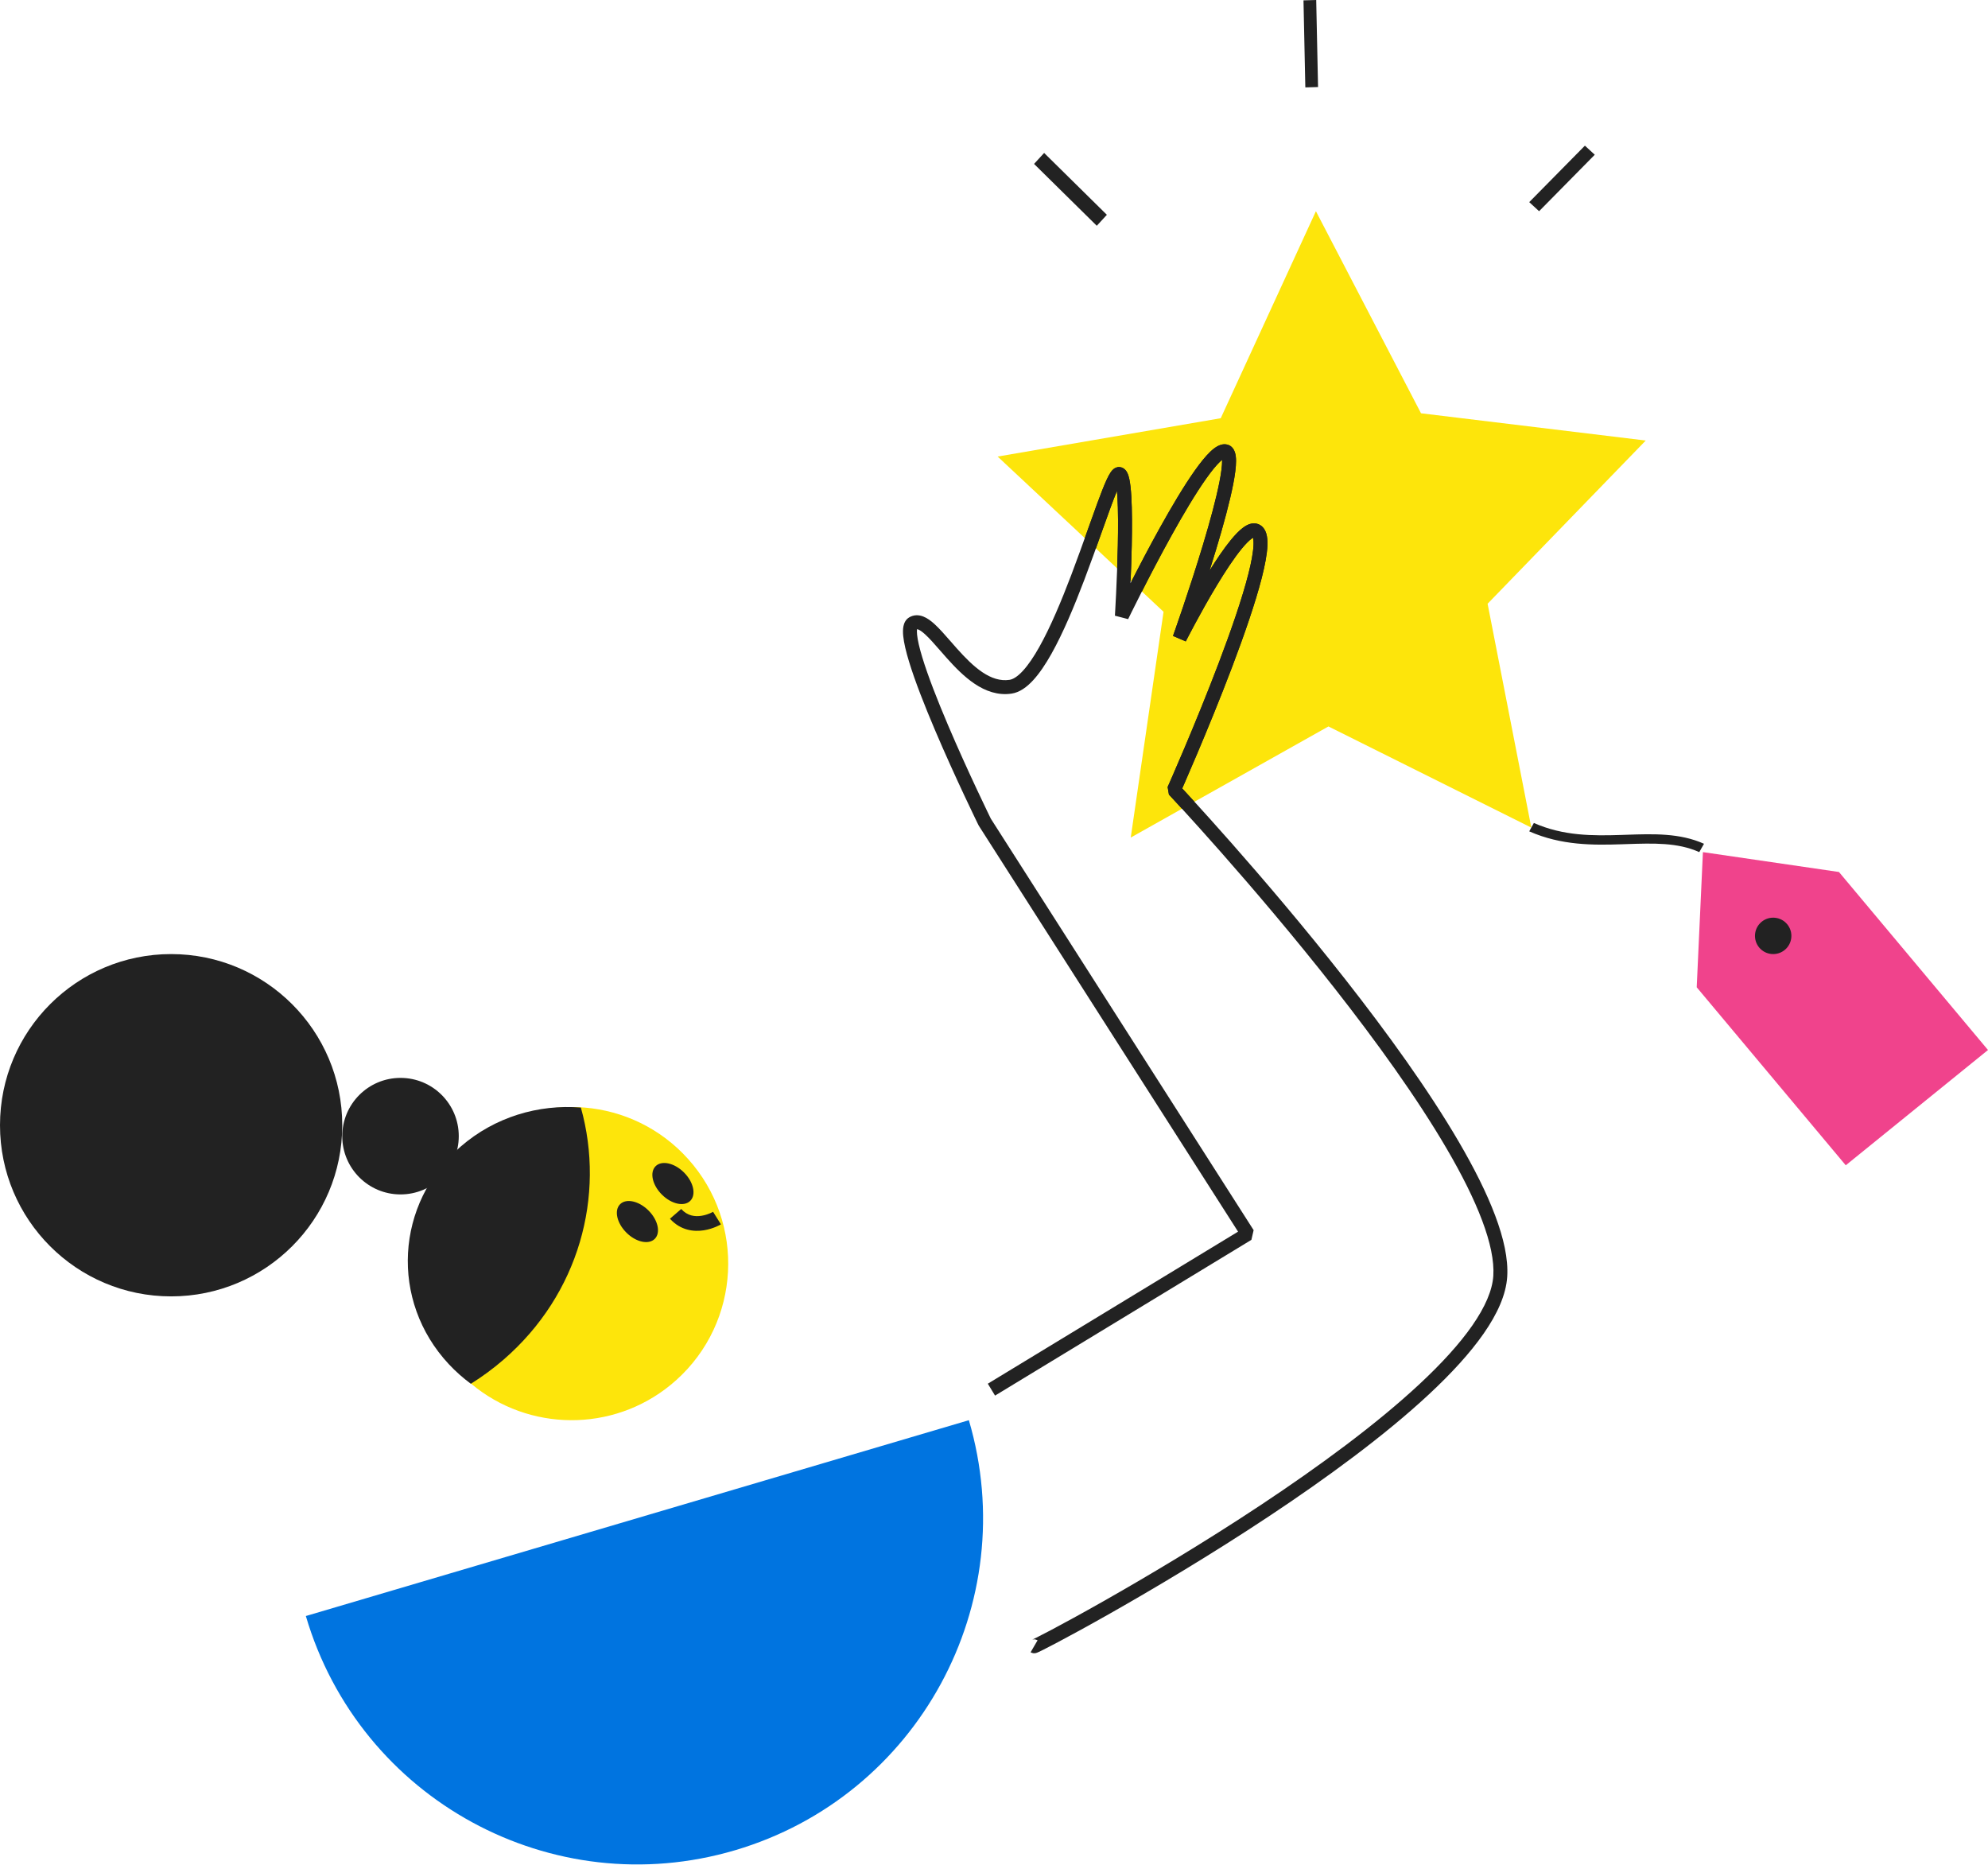
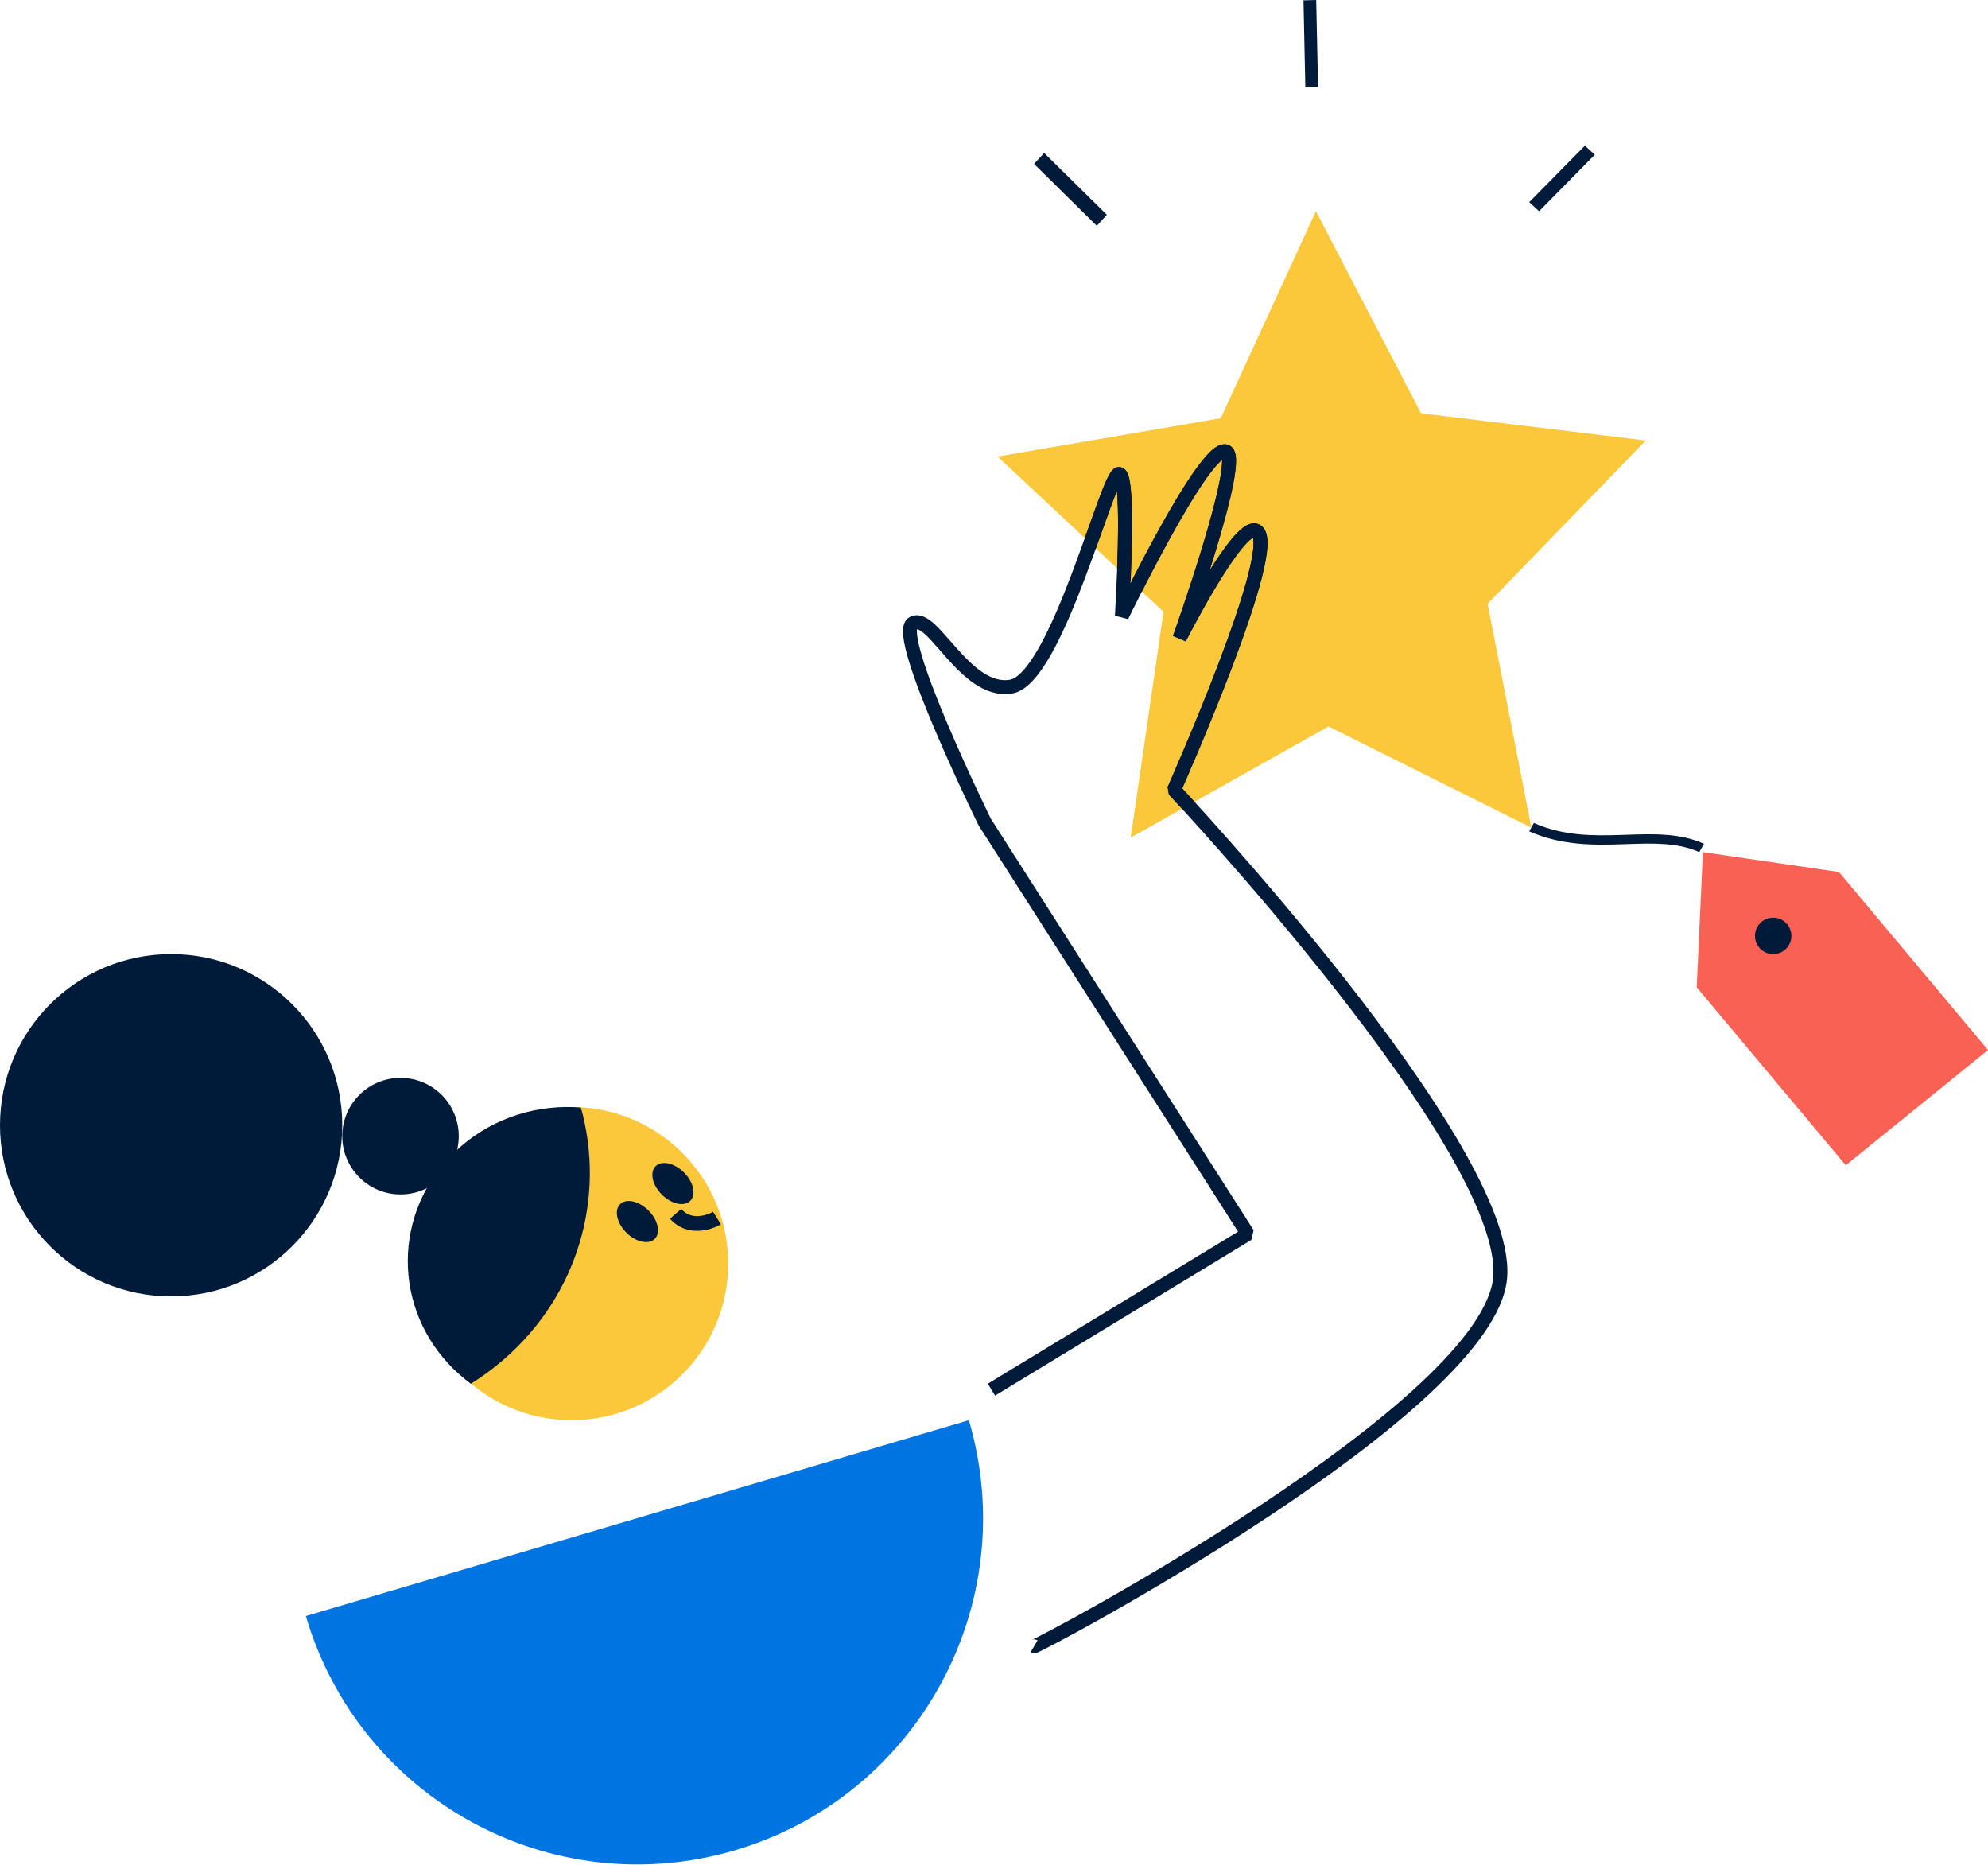
<svg xmlns="http://www.w3.org/2000/svg" width="273" height="256" viewBox="0 0 273 256" fill="none">
-   <path d="M180.707 29L167.636 57.424L137 62.687L159.783 84L155.278 115L182.427 99.745L210.288 113.637L204.283 82.897L226 60.487L195.139 56.745L180.707 29Z" fill="#FDE50B" />
+   <path d="M180.707 29L167.636 57.424L137 62.687L159.783 84L155.278 115L182.427 99.745L210.288 113.637L204.283 82.897L226 60.487L195.139 56.745L180.707 29Z" fill="#FBC73B" />
  <path d="M42 221.889C49.411 247.075 75.803 261.474 100.946 254.046C126.09 246.622 140.465 220.186 133.049 195" fill="#0074E0" />
-   <path d="M94.483 159.123C102.425 167.954 101.708 181.543 92.877 189.485C85.074 196.504 73.542 196.757 65.49 190.623C64.434 189.815 63.439 188.906 62.517 187.878C54.575 179.052 55.292 165.459 64.123 157.517C68.718 153.386 74.594 151.597 80.302 152.076C85.567 152.52 90.678 154.892 94.483 159.123Z" fill="#FDE50B" />
-   <path d="M79.769 152.074C83.158 164.197 79.525 177.684 69.181 186.66C67.747 187.907 66.231 189.017 64.66 190C63.583 189.205 62.568 188.311 61.627 187.3C53.526 178.616 54.258 165.242 63.266 157.428C67.952 153.363 73.946 151.604 79.769 152.074Z" fill="#222222" />
-   <path d="M55 164C50.582 164 47 160.418 47 156C47 151.582 50.582 148 55 148C59.418 148 63 151.582 63 156C63 160.418 59.418 164 55 164Z" fill="#222222" />
-   <path d="M23.5 178C10.521 178 0 167.479 0 154.5C0 141.521 10.521 131 23.5 131C36.479 131 47 141.521 47 154.5C47 167.479 36.479 178 23.5 178Z" fill="#222222" />
-   <path d="M90.893 164.025C89.577 162.713 89.189 160.969 90.026 160.129C90.863 159.289 92.609 159.671 93.925 160.983C95.242 162.295 95.63 164.039 94.793 164.879C93.956 165.72 92.21 165.337 90.893 164.025Z" fill="#222222" />
-   <path d="M86.018 169.245C84.702 167.934 84.314 166.189 85.151 165.349C85.988 164.509 87.734 164.891 89.05 166.203C90.367 167.515 90.755 169.26 89.918 170.1C89.081 170.94 87.335 170.557 86.018 169.245Z" fill="#222222" />
-   <path fill-rule="evenodd" clip-rule="evenodd" d="M99 168.11C99 168.11 99.001 168.109 98.462 167.249C97.922 166.389 97.923 166.389 97.923 166.388L97.924 166.388L97.925 166.387L97.925 166.387C97.923 166.388 97.918 166.391 97.91 166.396C97.894 166.405 97.867 166.419 97.83 166.439C97.755 166.478 97.64 166.534 97.493 166.596C97.197 166.721 96.789 166.861 96.331 166.933C95.434 167.075 94.413 166.959 93.545 166L92 167.338C93.474 168.967 95.297 169.141 96.66 168.926C97.331 168.82 97.906 168.62 98.31 168.449C98.514 168.363 98.679 168.283 98.796 168.222C98.855 168.191 98.902 168.166 98.937 168.146C98.954 168.137 98.968 168.129 98.978 168.122L98.992 168.114L98.997 168.112L98.999 168.11L99 168.11ZM97.926 166.387L97.925 166.387C97.926 166.386 97.927 166.386 97.926 166.387Z" fill="#222222" />
-   <path fill-rule="evenodd" clip-rule="evenodd" d="M167.823 63.142C167.735 63.212 167.635 63.299 167.523 63.406C166.999 63.904 166.359 64.693 165.633 65.717C164.19 67.755 162.52 70.572 160.925 73.442C159.334 76.307 157.832 79.2 156.728 81.378C156.175 82.467 155.723 83.376 155.409 84.013C155.252 84.331 155.129 84.582 155.046 84.752C155.005 84.837 154.973 84.902 154.952 84.946L154.92 85.011L154.92 85.011C154.92 85.011 154.92 85.012 154.059 84.596L154.92 85.011L153.104 84.537L154.059 84.596C153.104 84.537 153.104 84.537 153.104 84.537L153.108 84.482L153.117 84.322C153.126 84.181 153.138 83.974 153.152 83.71C153.182 83.183 153.222 82.429 153.266 81.523C153.353 79.711 153.453 77.297 153.503 74.879C153.554 72.457 153.555 70.054 153.447 68.257C153.429 67.952 153.408 67.669 153.384 67.41C153.117 68.055 152.812 68.854 152.472 69.779C152.117 70.746 151.724 71.848 151.301 73.035C150.578 75.066 149.766 77.344 148.903 79.615C147.53 83.226 145.992 86.917 144.385 89.777C143.582 91.205 142.741 92.463 141.869 93.408C141.014 94.334 140.026 95.071 138.914 95.237C137.015 95.519 135.314 94.872 133.852 93.895C132.4 92.924 131.104 91.576 129.983 90.32C129.655 89.952 129.345 89.597 129.05 89.26C128.301 88.401 127.649 87.654 127.044 87.103C126.627 86.723 126.314 86.516 126.09 86.431C126.02 86.404 125.971 86.392 125.934 86.389C125.909 86.537 125.901 86.78 125.937 87.142C126.013 87.906 126.261 88.971 126.656 90.27C127.442 92.854 128.746 96.175 130.149 99.476C131.548 102.77 133.033 106.016 134.17 108.44C134.737 109.651 135.217 110.657 135.555 111.359C135.724 111.71 135.858 111.985 135.949 112.172C135.995 112.266 136.029 112.337 136.053 112.385L136.065 112.41L172.154 168.907L171.845 170.238L136.644 191.623L135.651 189.989L170.016 169.112L134.424 113.393L134.372 113.3L135.23 112.879C134.372 113.3 134.372 113.301 134.372 113.3L134.371 113.299L134.362 113.281L134.335 113.225C134.311 113.176 134.275 113.103 134.229 113.009C134.137 112.819 134.002 112.542 133.832 112.188C133.492 111.481 133.009 110.47 132.438 109.251C131.296 106.815 129.8 103.547 128.389 100.224C126.98 96.908 125.642 93.51 124.826 90.826C124.421 89.49 124.129 88.283 124.034 87.331C123.987 86.859 123.982 86.392 124.065 85.98C124.147 85.579 124.347 85.076 124.843 84.776C125.489 84.386 126.173 84.415 126.774 84.645C127.333 84.859 127.857 85.257 128.332 85.689C129.025 86.32 129.788 87.195 130.568 88.09C130.847 88.409 131.128 88.732 131.409 89.046C132.517 90.286 133.677 91.478 134.915 92.305C136.142 93.125 137.365 93.534 138.632 93.345C139.103 93.275 139.718 92.918 140.464 92.111C141.192 91.321 141.949 90.206 142.717 88.84C144.252 86.11 145.749 82.529 147.115 78.936C147.974 76.675 148.768 74.447 149.485 72.435C149.91 71.241 150.308 70.123 150.677 69.12C151.165 67.791 151.604 66.657 151.977 65.854C152.16 65.458 152.347 65.1 152.535 64.83C152.627 64.698 152.749 64.543 152.905 64.415C153.045 64.299 153.35 64.091 153.772 64.134C154.385 64.195 154.683 64.683 154.79 64.891C154.925 65.152 155.015 65.463 155.08 65.766C155.215 66.384 155.301 67.212 155.357 68.143C155.469 70.019 155.466 72.485 155.416 74.919C155.378 76.722 155.313 78.52 155.247 80.071C156.332 77.938 157.752 75.216 159.253 72.514C160.856 69.627 162.567 66.738 164.072 64.612C164.821 63.555 165.546 62.647 166.203 62.021C166.53 61.71 166.877 61.432 167.234 61.247C167.58 61.068 168.06 60.912 168.575 61.057L168.576 61.057C169.17 61.224 169.45 61.714 169.574 62.076C169.699 62.443 169.737 62.868 169.738 63.285C169.741 64.131 169.589 65.238 169.349 66.474C168.866 68.962 167.982 72.184 167.028 75.353C166.725 76.359 166.414 77.362 166.105 78.338C167.078 76.779 168.092 75.282 169.026 74.142C169.593 73.451 170.168 72.845 170.718 72.439C171.203 72.082 171.986 71.644 172.803 71.971C173.414 72.215 173.729 72.742 173.882 73.232C174.033 73.716 174.069 74.285 174.048 74.872C174.006 76.057 173.715 77.594 173.276 79.317C172.393 82.781 170.851 87.222 169.199 91.58C167.544 95.946 165.767 100.259 164.404 103.479C163.723 105.09 163.145 106.428 162.737 107.364C162.581 107.723 162.449 108.023 162.346 108.256C162.374 108.286 162.403 108.318 162.434 108.35C162.771 108.715 163.266 109.25 163.894 109.938C165.152 111.314 166.946 113.298 169.094 115.735C173.391 120.608 179.111 127.294 184.797 134.543C190.48 141.788 196.147 149.616 200.326 156.77C202.415 160.346 204.145 163.774 205.318 166.89C206.486 169.992 207.132 172.859 206.977 175.29C206.82 177.777 205.609 180.421 203.745 183.101C201.872 185.793 199.281 188.605 196.239 191.439C190.153 197.108 182.167 202.952 174.238 208.209C166.303 213.471 158.397 218.164 152.455 221.53C149.484 223.213 147.001 224.566 145.249 225.493C144.373 225.957 143.676 226.316 143.19 226.558C142.949 226.678 142.751 226.773 142.607 226.838C142.538 226.869 142.466 226.9 142.403 226.924C142.374 226.935 142.322 226.954 142.262 226.969C142.235 226.976 142.175 226.991 142.098 226.998C142.086 226.999 142.068 226.999 142.048 227C142.004 227 141.949 227 141.912 226.997C141.832 226.986 141.635 226.927 141.524 226.871L142.486 225.219C142.376 225.164 142.182 225.106 142.103 225.094C142.051 225.091 141.961 225.091 141.925 225.093C141.855 225.1 141.803 225.113 141.785 225.117C141.762 225.123 141.746 225.129 141.739 225.131L141.731 225.134C141.731 225.134 141.727 225.135 141.728 225.135L141.73 225.134L141.731 225.134L141.735 225.132C141.74 225.13 141.746 225.127 141.754 225.124C141.771 225.117 141.793 225.107 141.82 225.095C141.932 225.045 142.104 224.962 142.339 224.845C142.805 224.614 143.486 224.263 144.354 223.803C146.089 222.885 148.555 221.541 151.512 219.866C157.427 216.516 165.293 211.846 173.181 206.616C181.075 201.381 188.962 195.604 194.935 190.04C197.923 187.257 200.408 184.549 202.175 182.009C203.951 179.455 204.943 177.153 205.069 175.17C205.198 173.13 204.656 170.559 203.528 167.564C202.406 164.583 200.733 161.257 198.674 157.734C194.559 150.689 188.953 142.939 183.292 135.723C177.636 128.512 171.941 121.855 167.66 117C165.52 114.573 163.733 112.597 162.483 111.228C161.857 110.544 161.366 110.012 161.031 109.651C160.864 109.47 160.736 109.333 160.649 109.24L160.552 109.136L160.52 109.102C160.52 109.102 160.52 109.102 161.217 108.447L160.52 109.102L160.343 108.058L161.217 108.447C160.343 108.058 160.343 108.058 160.343 108.058L160.386 107.962C160.414 107.898 160.456 107.803 160.511 107.679C160.621 107.43 160.781 107.065 160.984 106.6C161.389 105.669 161.965 104.338 162.643 102.734C164 99.527 165.767 95.237 167.41 90.902C169.057 86.559 170.568 82.201 171.423 78.845C171.853 77.158 172.102 75.78 172.137 74.804C172.154 74.341 172.119 74.028 172.067 73.837C172.012 73.868 171.942 73.913 171.854 73.978C171.493 74.244 171.037 74.707 170.506 75.354C169.452 76.639 168.25 78.47 167.103 80.369C165.961 82.26 164.893 84.185 164.11 85.64C163.719 86.367 163.4 86.975 163.178 87.401C163.067 87.614 162.981 87.782 162.923 87.895C162.894 87.952 162.872 87.996 162.857 88.025L162.84 88.058L162.835 88.067C162.835 88.067 162.835 88.068 162.48 87.888L162.835 88.068L161.081 87.315L161.982 87.636C161.081 87.315 161.081 87.315 161.081 87.315L161.083 87.311L161.106 87.245C161.123 87.198 161.147 87.128 161.179 87.037C161.244 86.856 161.338 86.589 161.456 86.248C161.694 85.567 162.031 84.593 162.427 83.422C163.219 81.079 164.248 77.95 165.197 74.802C166.147 71.647 167.008 68.499 167.472 66.109C167.705 64.905 167.828 63.946 167.826 63.29C167.826 63.237 167.825 63.188 167.823 63.142ZM172.009 73.688C172.008 73.688 172.01 73.69 172.012 73.693C172.01 73.689 172.009 73.688 172.009 73.688ZM125.832 86.413C125.833 86.412 125.834 86.412 125.835 86.411L125.832 86.413ZM125.958 86.29C125.96 86.287 125.961 86.285 125.961 86.285C125.961 86.285 125.96 86.287 125.958 86.29ZM153.082 65.753C153.082 65.754 153.085 65.76 153.092 65.77C153.085 65.757 153.082 65.752 153.082 65.753Z" fill="#222222" />
-   <path fill-rule="evenodd" clip-rule="evenodd" d="M162.316 111.046L164.028 110.084C163.983 110.034 163.939 109.986 163.895 109.938C163.267 109.25 162.772 108.715 162.435 108.35L162.347 108.256C162.45 108.023 162.581 107.723 162.738 107.364C163.146 106.428 163.724 105.09 164.405 103.479C165.768 100.259 167.545 95.946 169.2 91.58C170.852 87.222 172.394 82.781 173.277 79.317C173.716 77.594 174.007 76.057 174.049 74.872C174.07 74.285 174.034 73.716 173.883 73.232C173.73 72.742 173.415 72.215 172.804 71.971C171.987 71.644 171.203 72.082 170.719 72.439C170.168 72.845 169.594 73.451 169.027 74.142C168.092 75.282 167.079 76.779 166.106 78.338C166.415 77.362 166.726 76.359 167.029 75.353C167.983 72.184 168.867 68.962 169.35 66.474C169.59 65.238 169.742 64.131 169.739 63.285C169.738 62.868 169.7 62.443 169.575 62.076C169.451 61.714 169.171 61.224 168.577 61.057L168.576 61.057C168.061 60.912 167.581 61.068 167.235 61.247C166.878 61.432 166.531 61.71 166.204 62.021C165.547 62.647 164.822 63.555 164.073 64.612C162.568 66.738 160.857 69.627 159.254 72.514C157.802 75.127 156.427 77.759 155.356 79.858L156.81 81.218C157.906 79.059 159.373 76.237 160.926 73.442C162.52 70.572 164.191 67.755 165.634 65.717C166.359 64.693 167 63.904 167.523 63.406C167.635 63.299 167.736 63.212 167.824 63.142C167.825 63.188 167.826 63.237 167.827 63.29C167.829 63.946 167.706 64.905 167.472 66.109C167.008 68.499 166.148 71.647 165.197 74.802C164.249 77.95 163.22 81.079 162.428 83.422C162.032 84.593 161.695 85.567 161.457 86.248C161.338 86.589 161.244 86.856 161.18 87.037L161.107 87.245L161.083 87.311L161.082 87.315L161.983 87.636C161.154 87.341 161.088 87.317 161.082 87.315L162.836 88.068L162.481 87.888C162.836 88.068 162.836 88.067 162.836 88.067L162.841 88.058L162.858 88.025L162.924 87.895C162.982 87.782 163.068 87.614 163.179 87.401C163.4 86.975 163.72 86.367 164.111 85.64C164.894 84.185 165.962 82.26 167.104 80.369C168.251 78.47 169.453 76.639 170.506 75.354C171.037 74.707 171.494 74.244 171.854 73.978C171.943 73.913 172.013 73.868 172.067 73.837C172.12 74.028 172.154 74.341 172.138 74.804C172.103 75.78 171.853 77.158 171.424 78.845C170.568 82.201 169.058 86.559 167.411 90.902C165.768 95.237 164.001 99.527 162.644 102.734C161.966 104.338 161.39 105.669 160.985 106.6C160.782 107.065 160.621 107.43 160.512 107.679C160.457 107.803 160.415 107.898 160.387 107.962L160.344 108.058L160.521 109.102L161.218 108.447C160.521 109.102 160.521 109.102 160.521 109.102L160.553 109.136L160.65 109.24C160.737 109.333 160.865 109.47 161.032 109.651C161.336 109.979 161.77 110.449 162.316 111.046ZM150.49 75.306C150.771 74.525 151.042 73.764 151.302 73.035L151.302 73.035C151.725 71.848 152.118 70.746 152.473 69.779C152.813 68.854 153.118 68.055 153.385 67.41C153.409 67.669 153.43 67.952 153.448 68.257C153.556 70.054 153.555 72.457 153.504 74.879C153.482 75.951 153.45 77.022 153.413 78.04L155.26 79.768C155.322 78.288 155.381 76.606 155.416 74.919C155.467 72.485 155.47 70.019 155.357 68.143C155.302 67.212 155.216 66.384 155.081 65.766C155.016 65.463 154.926 65.152 154.791 64.891C154.683 64.683 154.386 64.195 153.773 64.134C153.351 64.091 153.045 64.299 152.905 64.415C152.75 64.543 152.628 64.698 152.536 64.83C152.348 65.1 152.161 65.458 151.977 65.854C151.605 66.657 151.166 67.791 150.678 69.12C150.309 70.123 149.911 71.241 149.486 72.435L149.486 72.435C149.318 72.906 149.145 73.39 148.969 73.883L150.49 75.306ZM172.009 73.688C172.009 73.688 172.01 73.69 172.013 73.693C172.011 73.689 172.009 73.688 172.009 73.688ZM153.083 65.753C153.083 65.754 153.086 65.76 153.093 65.77C153.086 65.757 153.083 65.752 153.083 65.753Z" fill="#222222" />
-   <path fill-rule="evenodd" clip-rule="evenodd" d="M181 11.951L180.747 0L179 0.049L179.253 12L181 11.951Z" fill="#222222" />
-   <path fill-rule="evenodd" clip-rule="evenodd" d="M211.355 29L219 21.246L217.645 20L210 27.754L211.355 29Z" fill="#222222" />
-   <path fill-rule="evenodd" clip-rule="evenodd" d="M152 29.494L143.385 21L142 22.506L150.615 31L152 29.494Z" fill="#222222" />
-   <path d="M253.467 160L273 144.171L252.533 119.729L233.852 117L233 135.559L253.467 160Z" fill="#F0438C" />
-   <path fill-rule="evenodd" clip-rule="evenodd" d="M223.32 115.902C227.079 115.777 230.387 115.666 233.35 117L234 115.856C230.692 114.367 227.026 114.493 223.374 114.617C223.137 114.626 222.9 114.634 222.664 114.641C218.72 114.769 214.706 114.791 210.638 113L210 114.149C214.423 116.096 218.766 116.05 222.716 115.922C222.919 115.915 223.12 115.909 223.32 115.902Z" fill="#222222" />
-   <path d="M243.5 131C242.119 131 241 129.881 241 128.5C241 127.119 242.119 126 243.5 126C244.881 126 246 127.119 246 128.5C246 129.881 244.881 131 243.5 131Z" fill="#222222" />
+   <path d="M94.483 159.123C102.425 167.954 101.708 181.543 92.877 189.485C85.074 196.504 73.542 196.757 65.49 190.623C64.434 189.815 63.439 188.906 62.517 187.878C54.575 179.052 55.292 165.459 64.123 157.517C68.718 153.386 74.594 151.597 80.302 152.076C85.567 152.52 90.678 154.892 94.483 159.123Z" fill="#FBC73B" />
+   <path d="M79.769 152.074C83.158 164.197 79.525 177.684 69.181 186.66C67.747 187.907 66.231 189.017 64.66 190C63.583 189.205 62.568 188.311 61.627 187.3C53.526 178.616 54.258 165.242 63.266 157.428C67.952 153.363 73.946 151.604 79.769 152.074Z" fill="#001A39" />
+   <path d="M55 164C50.582 164 47 160.418 47 156C47 151.582 50.582 148 55 148C59.418 148 63 151.582 63 156C63 160.418 59.418 164 55 164Z" fill="#001A39" />
+   <path d="M23.5 178C10.521 178 0 167.479 0 154.5C0 141.521 10.521 131 23.5 131C36.479 131 47 141.521 47 154.5C47 167.479 36.479 178 23.5 178Z" fill="#001A39" />
+   <path d="M90.893 164.025C89.577 162.713 89.189 160.969 90.026 160.129C90.863 159.289 92.609 159.671 93.925 160.983C95.242 162.295 95.63 164.039 94.793 164.879C93.956 165.72 92.21 165.337 90.893 164.025Z" fill="#001A39" />
+   <path d="M86.018 169.245C84.702 167.934 84.314 166.189 85.151 165.349C85.988 164.509 87.734 164.891 89.05 166.203C90.367 167.515 90.755 169.26 89.918 170.1C89.081 170.94 87.335 170.557 86.018 169.245Z" fill="#001A39" />
+   <path fill-rule="evenodd" clip-rule="evenodd" d="M99 168.11C99 168.11 99.001 168.109 98.462 167.249C97.922 166.389 97.923 166.389 97.923 166.388L97.924 166.388L97.925 166.387L97.925 166.387C97.923 166.388 97.918 166.391 97.91 166.396C97.894 166.405 97.867 166.419 97.83 166.439C97.755 166.478 97.64 166.534 97.493 166.596C97.197 166.721 96.789 166.861 96.331 166.933C95.434 167.075 94.413 166.959 93.545 166L92 167.338C93.474 168.967 95.297 169.141 96.66 168.926C97.331 168.82 97.906 168.62 98.31 168.449C98.514 168.363 98.679 168.283 98.796 168.222C98.855 168.191 98.902 168.166 98.937 168.146C98.954 168.137 98.968 168.129 98.978 168.122L98.992 168.114L98.997 168.112L98.999 168.11L99 168.11ZM97.926 166.387L97.925 166.387C97.926 166.386 97.927 166.386 97.926 166.387Z" fill="#001A39" />
+   <path fill-rule="evenodd" clip-rule="evenodd" d="M167.823 63.142C167.735 63.212 167.635 63.299 167.523 63.406C166.999 63.904 166.359 64.693 165.633 65.717C164.19 67.755 162.52 70.572 160.925 73.442C159.334 76.307 157.832 79.2 156.728 81.378C156.175 82.467 155.723 83.376 155.409 84.013C155.252 84.331 155.129 84.582 155.046 84.752C155.005 84.837 154.973 84.902 154.952 84.946L154.92 85.011L154.92 85.011C154.92 85.011 154.92 85.012 154.059 84.596L154.92 85.011L153.104 84.537L154.059 84.596C153.104 84.537 153.104 84.537 153.104 84.537L153.108 84.482L153.117 84.322C153.126 84.181 153.138 83.974 153.152 83.71C153.182 83.183 153.222 82.429 153.266 81.523C153.353 79.711 153.453 77.297 153.503 74.879C153.554 72.457 153.555 70.054 153.447 68.257C153.429 67.952 153.408 67.669 153.384 67.41C153.117 68.055 152.812 68.854 152.472 69.779C152.117 70.746 151.724 71.848 151.301 73.035C150.578 75.066 149.766 77.344 148.903 79.615C147.53 83.226 145.992 86.917 144.385 89.777C143.582 91.205 142.741 92.463 141.869 93.408C141.014 94.334 140.026 95.071 138.914 95.237C137.015 95.519 135.314 94.872 133.852 93.895C132.4 92.924 131.104 91.576 129.983 90.32C129.655 89.952 129.345 89.597 129.05 89.26C128.301 88.401 127.649 87.654 127.044 87.103C126.627 86.723 126.314 86.516 126.09 86.431C126.02 86.404 125.971 86.392 125.934 86.389C125.909 86.537 125.901 86.78 125.937 87.142C126.013 87.906 126.261 88.971 126.656 90.27C127.442 92.854 128.746 96.175 130.149 99.476C131.548 102.77 133.033 106.016 134.17 108.44C134.737 109.651 135.217 110.657 135.555 111.359C135.724 111.71 135.858 111.985 135.949 112.172C135.995 112.266 136.029 112.337 136.053 112.385L136.065 112.41L172.154 168.907L171.845 170.238L136.644 191.623L135.651 189.989L170.016 169.112L134.424 113.393L134.372 113.3L135.23 112.879C134.372 113.3 134.372 113.301 134.372 113.3L134.371 113.299L134.362 113.281L134.335 113.225C134.311 113.176 134.275 113.103 134.229 113.009C134.137 112.819 134.002 112.542 133.832 112.188C133.492 111.481 133.009 110.47 132.438 109.251C131.296 106.815 129.8 103.547 128.389 100.224C126.98 96.908 125.642 93.51 124.826 90.826C124.421 89.49 124.129 88.283 124.034 87.331C123.987 86.859 123.982 86.392 124.065 85.98C124.147 85.579 124.347 85.076 124.843 84.776C125.489 84.386 126.173 84.415 126.774 84.645C127.333 84.859 127.857 85.257 128.332 85.689C129.025 86.32 129.788 87.195 130.568 88.09C130.847 88.409 131.128 88.732 131.409 89.046C132.517 90.286 133.677 91.478 134.915 92.305C136.142 93.125 137.365 93.534 138.632 93.345C139.103 93.275 139.718 92.918 140.464 92.111C141.192 91.321 141.949 90.206 142.717 88.84C144.252 86.11 145.749 82.529 147.115 78.936C147.974 76.675 148.768 74.447 149.485 72.435C149.91 71.241 150.308 70.123 150.677 69.12C151.165 67.791 151.604 66.657 151.977 65.854C152.16 65.458 152.347 65.1 152.535 64.83C152.627 64.698 152.749 64.543 152.905 64.415C153.045 64.299 153.35 64.091 153.772 64.134C154.385 64.195 154.683 64.683 154.79 64.891C154.925 65.152 155.015 65.463 155.08 65.766C155.215 66.384 155.301 67.212 155.357 68.143C155.469 70.019 155.466 72.485 155.416 74.919C155.378 76.722 155.313 78.52 155.247 80.071C156.332 77.938 157.752 75.216 159.253 72.514C160.856 69.627 162.567 66.738 164.072 64.612C164.821 63.555 165.546 62.647 166.203 62.021C166.53 61.71 166.877 61.432 167.234 61.247C167.58 61.068 168.06 60.912 168.575 61.057L168.576 61.057C169.17 61.224 169.45 61.714 169.574 62.076C169.699 62.443 169.737 62.868 169.738 63.285C169.741 64.131 169.589 65.238 169.349 66.474C168.866 68.962 167.982 72.184 167.028 75.353C166.725 76.359 166.414 77.362 166.105 78.338C167.078 76.779 168.092 75.282 169.026 74.142C169.593 73.451 170.168 72.845 170.718 72.439C171.203 72.082 171.986 71.644 172.803 71.971C173.414 72.215 173.729 72.742 173.882 73.232C174.033 73.716 174.069 74.285 174.048 74.872C174.006 76.057 173.715 77.594 173.276 79.317C172.393 82.781 170.851 87.222 169.199 91.58C167.544 95.946 165.767 100.259 164.404 103.479C163.723 105.09 163.145 106.428 162.737 107.364C162.581 107.723 162.449 108.023 162.346 108.256C162.374 108.286 162.403 108.318 162.434 108.35C162.771 108.715 163.266 109.25 163.894 109.938C165.152 111.314 166.946 113.298 169.094 115.735C173.391 120.608 179.111 127.294 184.797 134.543C190.48 141.788 196.147 149.616 200.326 156.77C202.415 160.346 204.145 163.774 205.318 166.89C206.486 169.992 207.132 172.859 206.977 175.29C206.82 177.777 205.609 180.421 203.745 183.101C201.872 185.793 199.281 188.605 196.239 191.439C190.153 197.108 182.167 202.952 174.238 208.209C166.303 213.471 158.397 218.164 152.455 221.53C149.484 223.213 147.001 224.566 145.249 225.493C144.373 225.957 143.676 226.316 143.19 226.558C142.949 226.678 142.751 226.773 142.607 226.838C142.538 226.869 142.466 226.9 142.403 226.924C142.374 226.935 142.322 226.954 142.262 226.969C142.235 226.976 142.175 226.991 142.098 226.998C142.086 226.999 142.068 226.999 142.048 227C142.004 227 141.949 227 141.912 226.997C141.832 226.986 141.635 226.927 141.524 226.871L142.486 225.219C142.376 225.164 142.182 225.106 142.103 225.094C142.051 225.091 141.961 225.091 141.925 225.093C141.855 225.1 141.803 225.113 141.785 225.117C141.762 225.123 141.746 225.129 141.739 225.131L141.731 225.134C141.731 225.134 141.727 225.135 141.728 225.135L141.73 225.134L141.731 225.134L141.735 225.132C141.74 225.13 141.746 225.127 141.754 225.124C141.771 225.117 141.793 225.107 141.82 225.095C141.932 225.045 142.104 224.962 142.339 224.845C142.805 224.614 143.486 224.263 144.354 223.803C146.089 222.885 148.555 221.541 151.512 219.866C157.427 216.516 165.293 211.846 173.181 206.616C181.075 201.381 188.962 195.604 194.935 190.04C197.923 187.257 200.408 184.549 202.175 182.009C203.951 179.455 204.943 177.153 205.069 175.17C205.198 173.13 204.656 170.559 203.528 167.564C202.406 164.583 200.733 161.257 198.674 157.734C194.559 150.689 188.953 142.939 183.292 135.723C177.636 128.512 171.941 121.855 167.66 117C165.52 114.573 163.733 112.597 162.483 111.228C161.857 110.544 161.366 110.012 161.031 109.651C160.864 109.47 160.736 109.333 160.649 109.24L160.552 109.136L160.52 109.102C160.52 109.102 160.52 109.102 161.217 108.447L160.52 109.102L160.343 108.058L161.217 108.447C160.343 108.058 160.343 108.058 160.343 108.058L160.386 107.962C160.414 107.898 160.456 107.803 160.511 107.679C160.621 107.43 160.781 107.065 160.984 106.6C161.389 105.669 161.965 104.338 162.643 102.734C164 99.527 165.767 95.237 167.41 90.902C169.057 86.559 170.568 82.201 171.423 78.845C171.853 77.158 172.102 75.78 172.137 74.804C172.154 74.341 172.119 74.028 172.067 73.837C172.012 73.868 171.942 73.913 171.854 73.978C171.493 74.244 171.037 74.707 170.506 75.354C169.452 76.639 168.25 78.47 167.103 80.369C165.961 82.26 164.893 84.185 164.11 85.64C163.719 86.367 163.4 86.975 163.178 87.401C163.067 87.614 162.981 87.782 162.923 87.895C162.894 87.952 162.872 87.996 162.857 88.025L162.84 88.058L162.835 88.067C162.835 88.067 162.835 88.068 162.48 87.888L162.835 88.068L161.081 87.315L161.982 87.636C161.081 87.315 161.081 87.315 161.081 87.315L161.083 87.311L161.106 87.245C161.123 87.198 161.147 87.128 161.179 87.037C161.244 86.856 161.338 86.589 161.456 86.248C161.694 85.567 162.031 84.593 162.427 83.422C163.219 81.079 164.248 77.95 165.197 74.802C166.147 71.647 167.008 68.499 167.472 66.109C167.705 64.905 167.828 63.946 167.826 63.29C167.826 63.237 167.825 63.188 167.823 63.142ZM172.009 73.688C172.008 73.688 172.01 73.69 172.012 73.693C172.01 73.689 172.009 73.688 172.009 73.688ZM125.832 86.413C125.833 86.412 125.834 86.412 125.835 86.411L125.832 86.413ZM125.958 86.29C125.96 86.287 125.961 86.285 125.961 86.285C125.961 86.285 125.96 86.287 125.958 86.29ZM153.082 65.753C153.082 65.754 153.085 65.76 153.092 65.77C153.085 65.757 153.082 65.752 153.082 65.753Z" fill="#001A39" />
+   <path fill-rule="evenodd" clip-rule="evenodd" d="M162.316 111.046L164.028 110.084C163.983 110.034 163.939 109.986 163.895 109.938C163.267 109.25 162.772 108.715 162.435 108.35L162.347 108.256C162.45 108.023 162.581 107.723 162.738 107.364C163.146 106.428 163.724 105.09 164.405 103.479C165.768 100.259 167.545 95.946 169.2 91.58C170.852 87.222 172.394 82.781 173.277 79.317C173.716 77.594 174.007 76.057 174.049 74.872C174.07 74.285 174.034 73.716 173.883 73.232C173.73 72.742 173.415 72.215 172.804 71.971C171.987 71.644 171.203 72.082 170.719 72.439C170.168 72.845 169.594 73.451 169.027 74.142C168.092 75.282 167.079 76.779 166.106 78.338C166.415 77.362 166.726 76.359 167.029 75.353C167.983 72.184 168.867 68.962 169.35 66.474C169.59 65.238 169.742 64.131 169.739 63.285C169.738 62.868 169.7 62.443 169.575 62.076C169.451 61.714 169.171 61.224 168.577 61.057L168.576 61.057C168.061 60.912 167.581 61.068 167.235 61.247C166.878 61.432 166.531 61.71 166.204 62.021C165.547 62.647 164.822 63.555 164.073 64.612C162.568 66.738 160.857 69.627 159.254 72.514C157.802 75.127 156.427 77.759 155.356 79.858L156.81 81.218C157.906 79.059 159.373 76.237 160.926 73.442C162.52 70.572 164.191 67.755 165.634 65.717C166.359 64.693 167 63.904 167.523 63.406C167.635 63.299 167.736 63.212 167.824 63.142C167.825 63.188 167.826 63.237 167.827 63.29C167.829 63.946 167.706 64.905 167.472 66.109C167.008 68.499 166.148 71.647 165.197 74.802C164.249 77.95 163.22 81.079 162.428 83.422C162.032 84.593 161.695 85.567 161.457 86.248C161.338 86.589 161.244 86.856 161.18 87.037L161.107 87.245L161.083 87.311L161.082 87.315L161.983 87.636C161.154 87.341 161.088 87.317 161.082 87.315L162.836 88.068L162.481 87.888C162.836 88.068 162.836 88.067 162.836 88.067L162.841 88.058L162.858 88.025L162.924 87.895C162.982 87.782 163.068 87.614 163.179 87.401C163.4 86.975 163.72 86.367 164.111 85.64C164.894 84.185 165.962 82.26 167.104 80.369C168.251 78.47 169.453 76.639 170.506 75.354C171.037 74.707 171.494 74.244 171.854 73.978C171.943 73.913 172.013 73.868 172.067 73.837C172.12 74.028 172.154 74.341 172.138 74.804C172.103 75.78 171.853 77.158 171.424 78.845C170.568 82.201 169.058 86.559 167.411 90.902C165.768 95.237 164.001 99.527 162.644 102.734C161.966 104.338 161.39 105.669 160.985 106.6C160.782 107.065 160.621 107.43 160.512 107.679C160.457 107.803 160.415 107.898 160.387 107.962L160.344 108.058L160.521 109.102L161.218 108.447C160.521 109.102 160.521 109.102 160.521 109.102L160.553 109.136L160.65 109.24C160.737 109.333 160.865 109.47 161.032 109.651C161.336 109.979 161.77 110.449 162.316 111.046ZM150.49 75.306C150.771 74.525 151.042 73.764 151.302 73.035L151.302 73.035C151.725 71.848 152.118 70.746 152.473 69.779C152.813 68.854 153.118 68.055 153.385 67.41C153.409 67.669 153.43 67.952 153.448 68.257C153.556 70.054 153.555 72.457 153.504 74.879C153.482 75.951 153.45 77.022 153.413 78.04L155.26 79.768C155.322 78.288 155.381 76.606 155.416 74.919C155.467 72.485 155.47 70.019 155.357 68.143C155.302 67.212 155.216 66.384 155.081 65.766C155.016 65.463 154.926 65.152 154.791 64.891C154.683 64.683 154.386 64.195 153.773 64.134C153.351 64.091 153.045 64.299 152.905 64.415C152.75 64.543 152.628 64.698 152.536 64.83C152.348 65.1 152.161 65.458 151.977 65.854C151.605 66.657 151.166 67.791 150.678 69.12C150.309 70.123 149.911 71.241 149.486 72.435L149.486 72.435C149.318 72.906 149.145 73.39 148.969 73.883L150.49 75.306ZM172.009 73.688C172.009 73.688 172.01 73.69 172.013 73.693C172.011 73.689 172.009 73.688 172.009 73.688ZM153.083 65.753C153.083 65.754 153.086 65.76 153.093 65.77C153.086 65.757 153.083 65.752 153.083 65.753Z" fill="#001A39" />
+   <path fill-rule="evenodd" clip-rule="evenodd" d="M181 11.951L180.747 0L179 0.049L179.253 12L181 11.951Z" fill="#001A39" />
+   <path fill-rule="evenodd" clip-rule="evenodd" d="M211.355 29L219 21.246L217.645 20L210 27.754L211.355 29Z" fill="#001A39" />
+   <path fill-rule="evenodd" clip-rule="evenodd" d="M152 29.494L143.385 21L142 22.506L150.615 31L152 29.494Z" fill="#001A39" />
+   <path d="M253.467 160L273 144.171L252.533 119.729L233.852 117L233 135.559L253.467 160Z" fill="#F96155" />
+   <path fill-rule="evenodd" clip-rule="evenodd" d="M223.32 115.902C227.079 115.777 230.387 115.666 233.35 117L234 115.856C230.692 114.367 227.026 114.493 223.374 114.617C223.137 114.626 222.9 114.634 222.664 114.641C218.72 114.769 214.706 114.791 210.638 113L210 114.149C214.423 116.096 218.766 116.05 222.716 115.922C222.919 115.915 223.12 115.909 223.32 115.902Z" fill="#001A39" />
+   <path d="M243.5 131C242.119 131 241 129.881 241 128.5C241 127.119 242.119 126 243.5 126C244.881 126 246 127.119 246 128.5C246 129.881 244.881 131 243.5 131Z" fill="#001A39" />
</svg>
